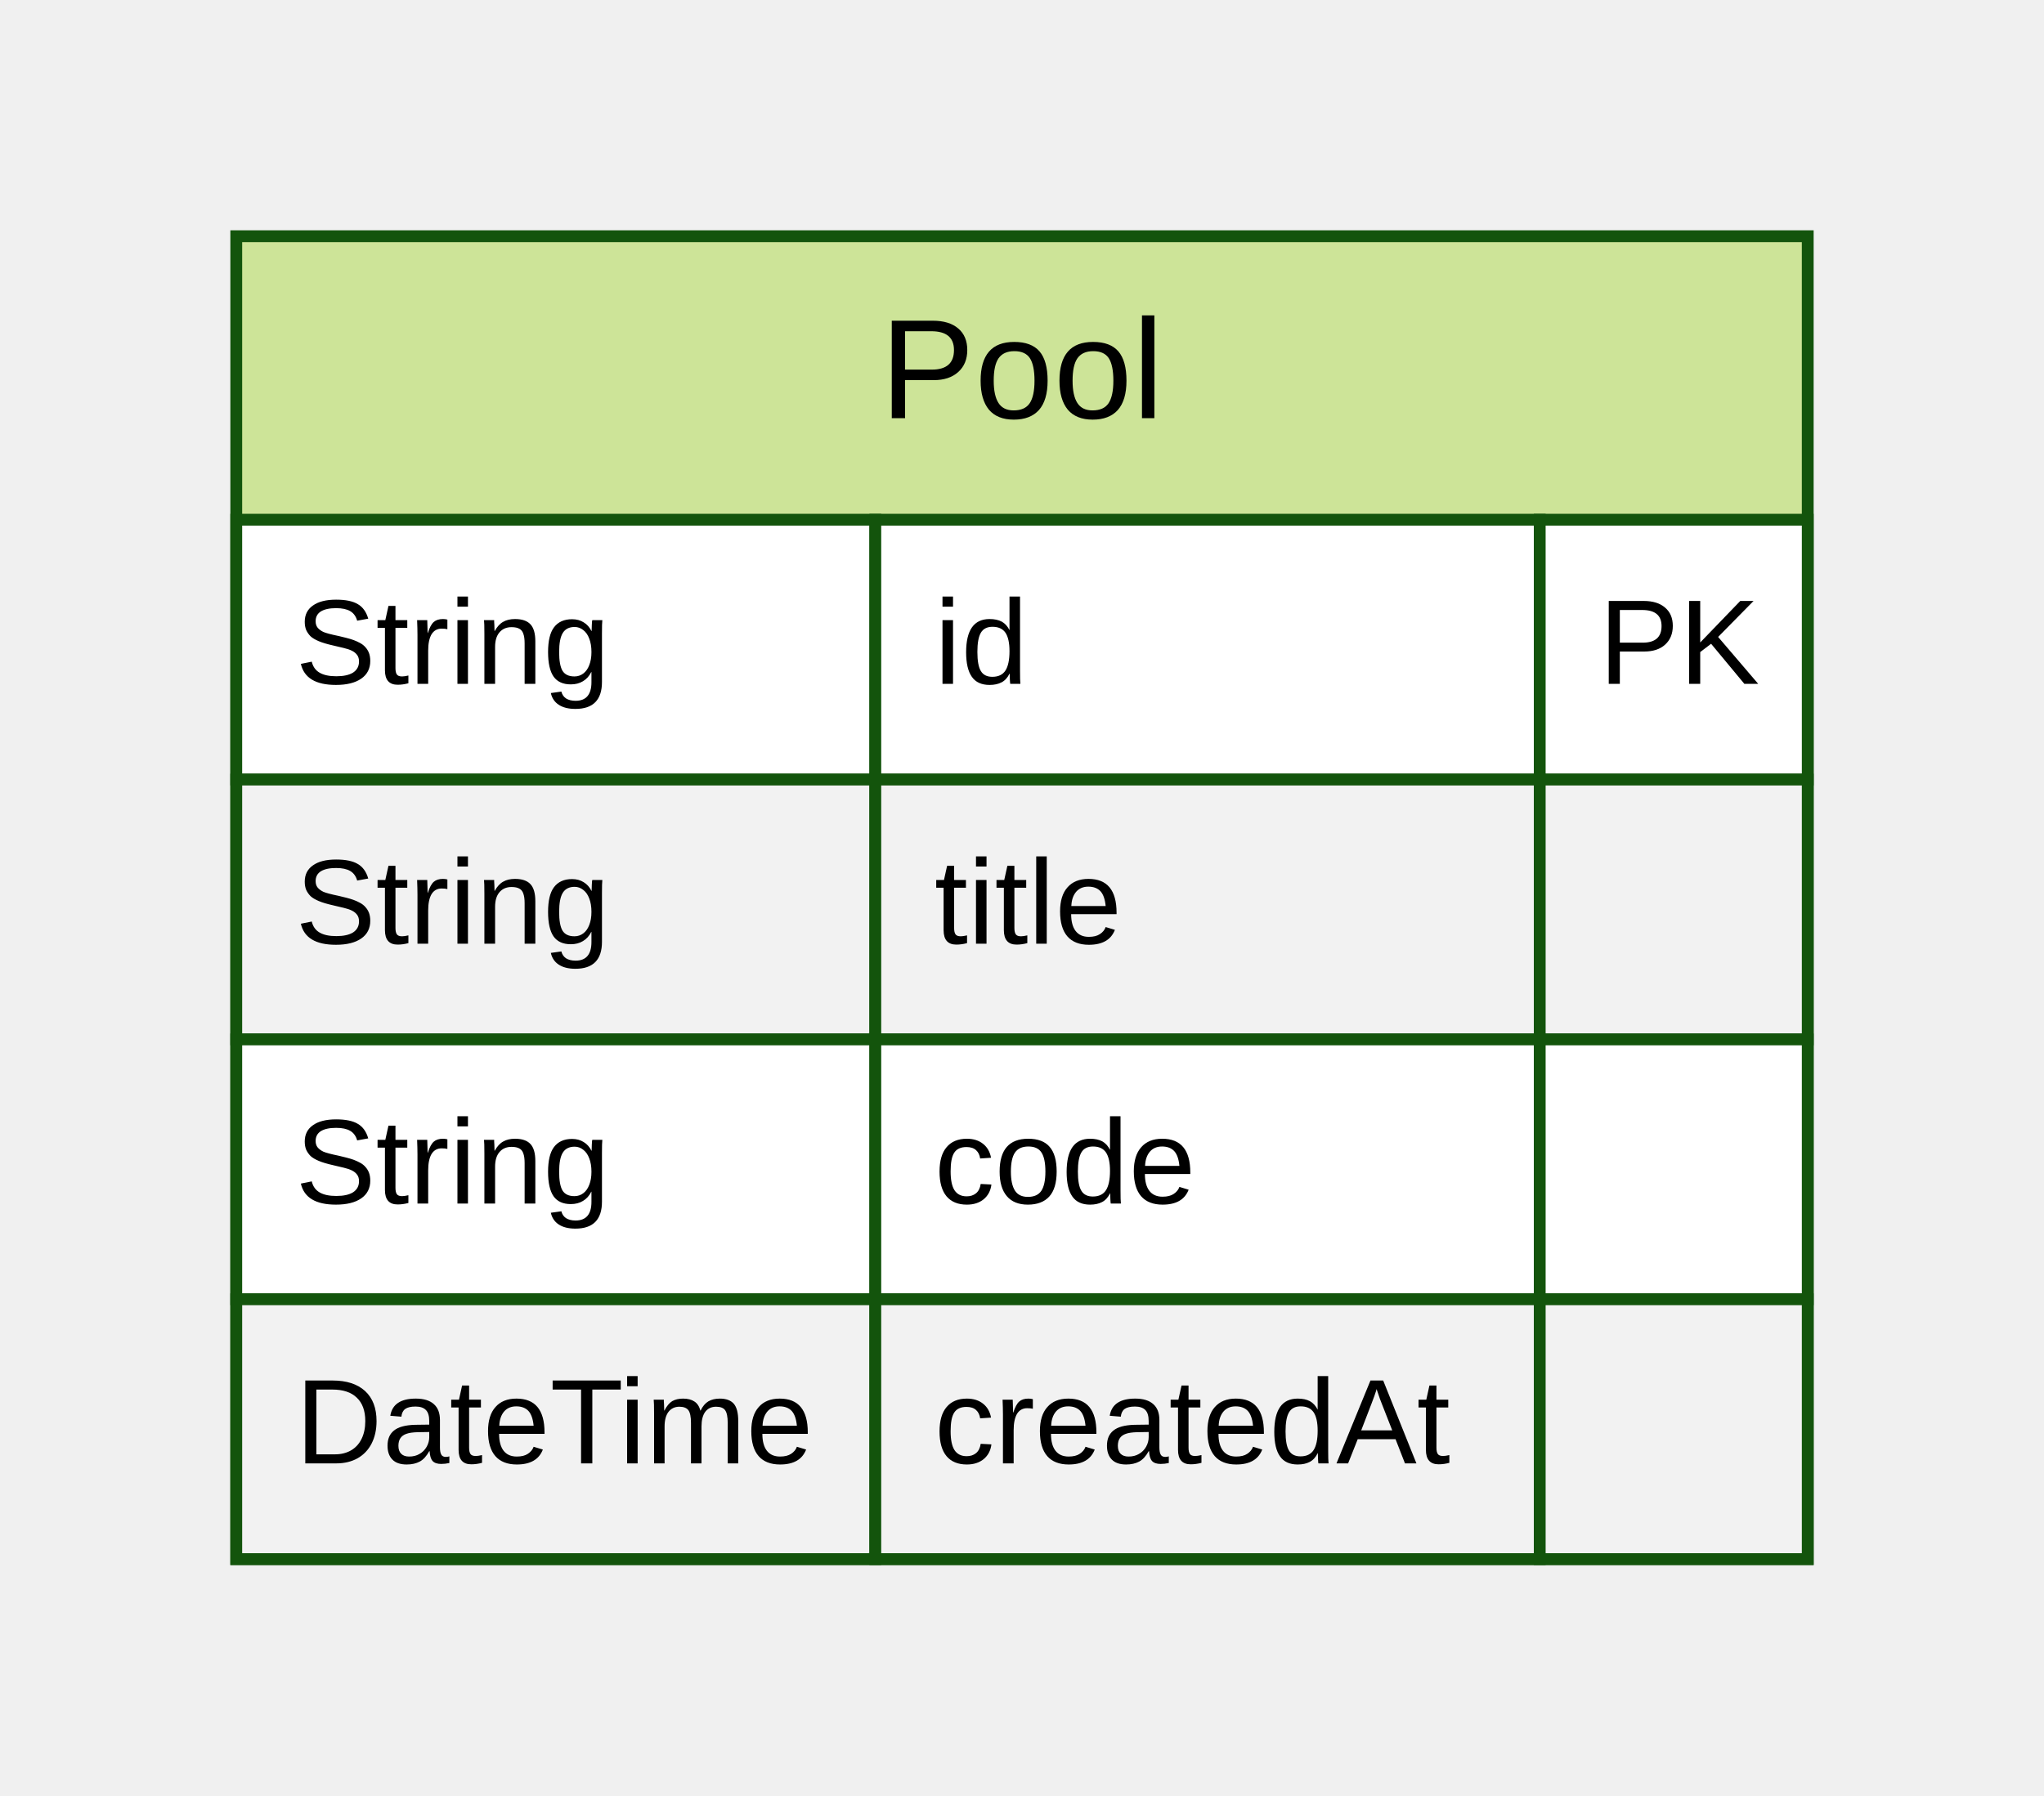
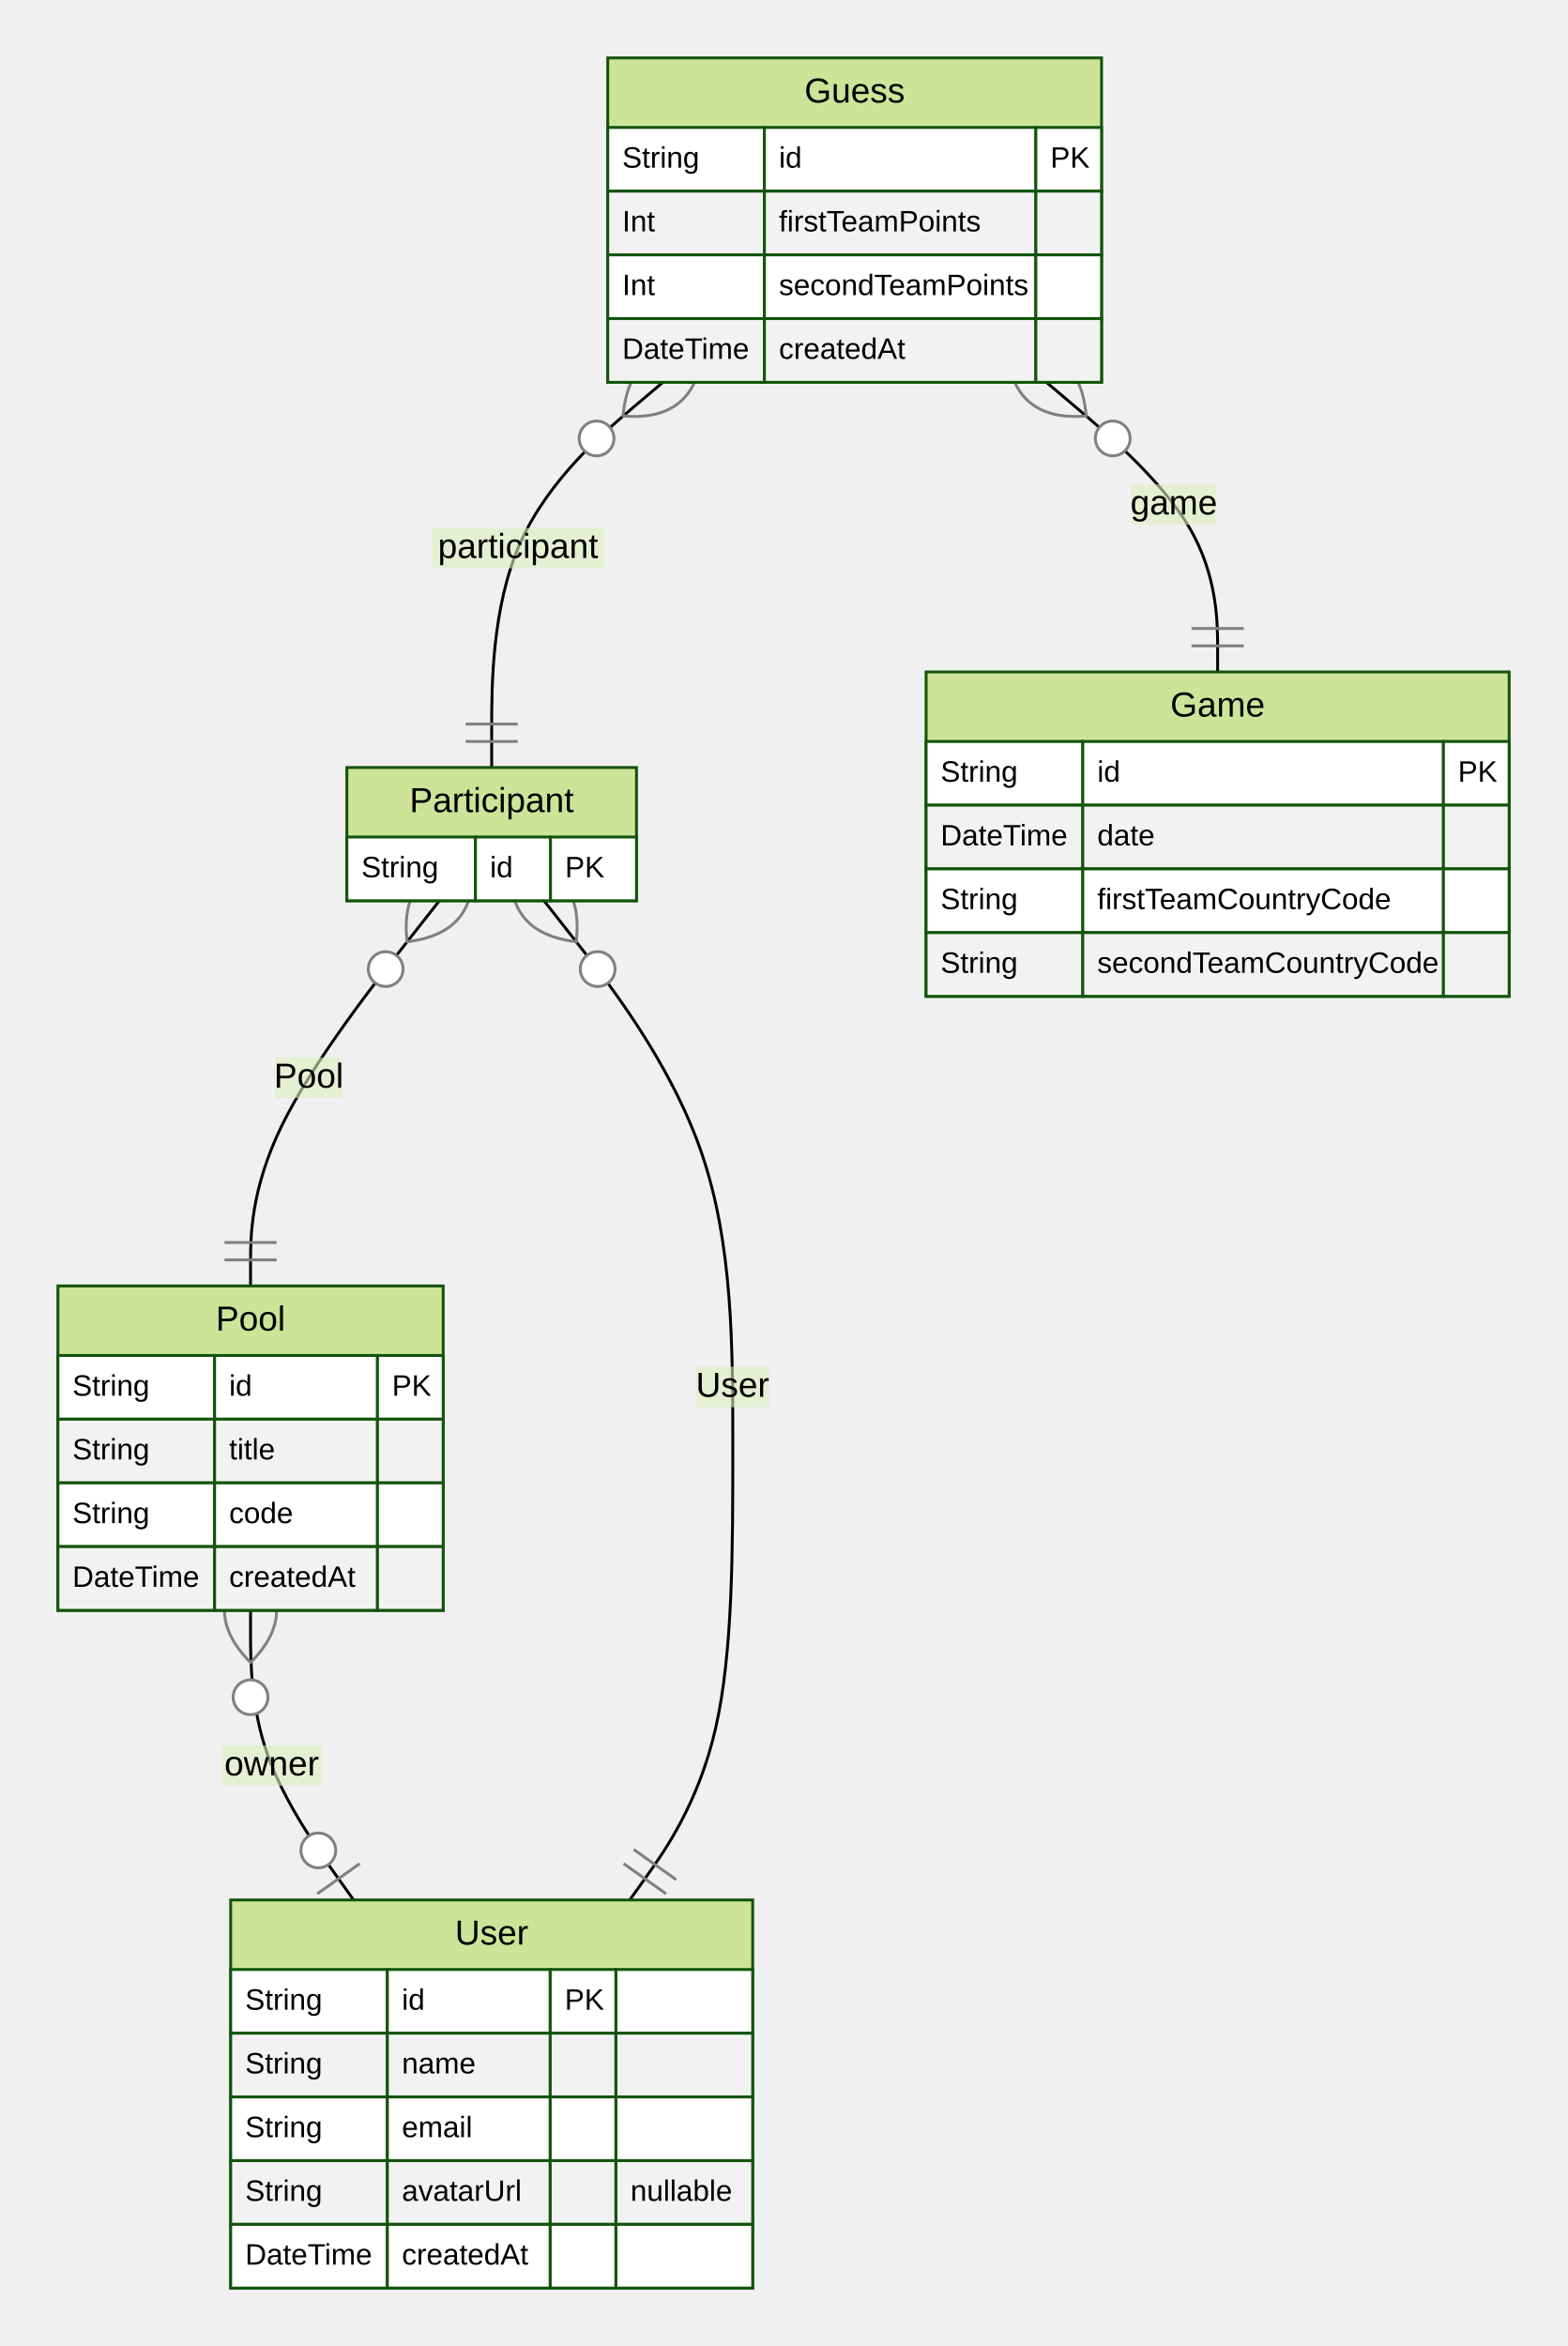
- <svg xmlns="http://www.w3.org/2000/svg" aria-labelledby="chart-title-mermaid-0 chart-desc-mermaid-0" role="img" viewBox="0 0 173.026 152" style="max-width: 173.026px; background-color: white;" width="100%" id="mermaid-0">
+ <svg xmlns="http://www.w3.org/2000/svg" aria-labelledby="chart-title-mermaid-0 chart-desc-mermaid-0" role="img" viewBox="0 0 541.082 810" style="max-width: 541.082px; background-color: white;" width="100%" id="mermaid-0">
  <style>#mermaid-0 {font-family:"trebuchet ms",verdana,arial,sans-serif;font-size:16px;fill:#000000;}#mermaid-0 .error-icon{fill:#552222;}#mermaid-0 .error-text{fill:#552222;stroke:#552222;}#mermaid-0 .edge-thickness-normal{stroke-width:2px;}#mermaid-0 .edge-thickness-thick{stroke-width:3.5px;}#mermaid-0 .edge-pattern-solid{stroke-dasharray:0;}#mermaid-0 .edge-pattern-dashed{stroke-dasharray:3;}#mermaid-0 .edge-pattern-dotted{stroke-dasharray:2;}#mermaid-0 .marker{fill:#000000;stroke:#000000;}#mermaid-0 .marker.cross{stroke:#000000;}#mermaid-0 svg{font-family:"trebuchet ms",verdana,arial,sans-serif;font-size:16px;}#mermaid-0 .entityBox{fill:#cde498;stroke:#13540c;}#mermaid-0 .attributeBoxOdd{fill:#ffffff;stroke:#13540c;}#mermaid-0 .attributeBoxEven{fill:#f2f2f2;stroke:#13540c;}#mermaid-0 .relationshipLabelBox{fill:hsl(78.158, 58.462%, 84.51%);opacity:0.7;background-color:hsl(78.158, 58.462%, 84.51%);}#mermaid-0 .relationshipLabelBox rect{opacity:0.5;}#mermaid-0 .relationshipLine{stroke:#000000;}#mermaid-0 :root{--mermaid-font-family:"trebuchet ms",verdana,arial,sans-serif;}</style>
  <g />
  <defs>
    <marker orient="auto" markerHeight="18" markerWidth="18" refY="9" refX="0" id="ONLY_ONE_START">
      <path d="M9,0 L9,18 M15,0 L15,18" fill="none" stroke="gray" />
    </marker>
  </defs>
  <defs>
    <marker orient="auto" markerHeight="18" markerWidth="18" refY="9" refX="18" id="ONLY_ONE_END">
      <path d="M3,0 L3,18 M9,0 L9,18" fill="none" stroke="gray" />
    </marker>
  </defs>
  <defs>
    <marker orient="auto" markerHeight="18" markerWidth="30" refY="9" refX="0" id="ZERO_OR_ONE_START">
      <circle r="6" cy="9" cx="21" fill="white" stroke="gray" />
      <path d="M9,0 L9,18" fill="none" stroke="gray" />
    </marker>
  </defs>
  <defs>
    <marker orient="auto" markerHeight="18" markerWidth="30" refY="9" refX="30" id="ZERO_OR_ONE_END">
      <circle r="6" cy="9" cx="9" fill="white" stroke="gray" />
      <path d="M21,0 L21,18" fill="none" stroke="gray" />
    </marker>
  </defs>
  <defs>
    <marker orient="auto" markerHeight="36" markerWidth="45" refY="18" refX="18" id="ONE_OR_MORE_START">
      <path d="M0,18 Q 18,0 36,18 Q 18,36 0,18 M42,9 L42,27" fill="none" stroke="gray" />
    </marker>
  </defs>
  <defs>
    <marker orient="auto" markerHeight="36" markerWidth="45" refY="18" refX="27" id="ONE_OR_MORE_END">
      <path d="M3,9 L3,27 M9,18 Q27,0 45,18 Q27,36 9,18" fill="none" stroke="gray" />
    </marker>
  </defs>
  <defs>
    <marker orient="auto" markerHeight="36" markerWidth="57" refY="18" refX="18" id="ZERO_OR_MORE_START">
      <circle r="6" cy="18" cx="48" fill="white" stroke="gray" />
      <path d="M0,18 Q18,0 36,18 Q18,36 0,18" fill="none" stroke="gray" />
    </marker>
  </defs>
  <defs>
    <marker orient="auto" markerHeight="36" markerWidth="57" refY="18" refX="39" id="ZERO_OR_MORE_END">
      <circle r="6" cy="18" cx="9" fill="white" stroke="gray" />
      <path d="M21,18 Q39,0 57,18 Q39,36 21,18" fill="none" stroke="gray" />
    </marker>
  </defs>
-   <g transform="translate(20,20 )" id="Pool">
+   <path marker-start="url(#ZERO_OR_MORE_START)" marker-end="url(#ZERO_OR_ONE_END)" fill="none" stroke="gray" d="M86.513,556L86.513,564.333C86.513,572.667,86.513,589.333,92.443,606C98.373,622.667,110.233,639.333,116.163,647.667L122.093,656" class="er relationshipLine" />
+   <path marker-start="url(#ZERO_OR_MORE_START)" marker-end="url(#ONLY_ONE_END)" fill="none" stroke="gray" d="M187.835,311L198.7,324.833C209.565,338.667,231.296,366.333,242.161,397.833C253.026,429.333,253.026,464.667,253.026,500C253.026,535.333,253.026,570.667,247.096,596.667C241.167,622.667,229.307,639.333,223.377,647.667L217.447,656" class="er relationshipLine" />
+   <path marker-start="url(#ZERO_OR_MORE_START)" marker-end="url(#ONLY_ONE_END)" fill="none" stroke="gray" d="M151.705,311L140.839,324.833C129.974,338.667,108.244,366.333,97.378,388.5C86.513,410.667,86.513,427.333,86.513,435.667L86.513,444" class="er relationshipLine" />
+   <path marker-start="url(#ZERO_OR_MORE_START)" marker-end="url(#ONLY_ONE_END)" fill="none" stroke="gray" d="M228.887,132L219.034,140.333C209.181,148.667,189.476,165.333,179.623,187.5C169.77,209.667,169.77,237.333,169.77,251.167L169.77,265" class="er relationshipLine" />
+   <path marker-start="url(#ZERO_OR_MORE_START)" marker-end="url(#ONLY_ONE_END)" fill="none" stroke="gray" d="M361.309,132L371.162,140.333C381.015,148.667,400.72,165.333,410.573,182C420.426,198.667,420.426,215.333,420.426,223.667L420.426,232" class="er relationshipLine" />
+   <g transform="translate(20,444 )" id="Pool">
    <rect height="112" width="133.026" y="0" x="0" stroke="gray" fill-opacity="100%" fill="honeydew" class="er entityBox" />
    <text transform="translate(66.51321,12)" style="font-family: &quot;trebuchet ms&quot;, verdana, arial, sans-serif;; font-size: 12px" text-anchor="middle" dominant-baseline="middle" y="0" x="0" id="entity-Pool" class="er entityLabel">Pool</text>
    <rect height="22" width="54.096" y="24" x="0" stroke="gray" fill-opacity="100%" fill="honeydew" class="er attributeBoxOdd" />
    <text transform="translate(5,35)" style="font-family: &quot;trebuchet ms&quot;, verdana, arial, sans-serif;; font-size: 10.2px" text-anchor="left" dominant-baseline="middle" y="0" x="0" id="entity-Pool-attr-1-type" class="er entityLabel">String</text>
    <rect height="22" width="56.243" y="24" x="54.096" stroke="gray" fill-opacity="100%" fill="honeydew" class="er attributeBoxOdd" />
    <text transform="translate(59.09555,35)" style="font-family: &quot;trebuchet ms&quot;, verdana, arial, sans-serif;; font-size: 10.2px" text-anchor="left" dominant-baseline="middle" y="0" x="0" id="entity-Pool-attr-1-name" class="er entityLabel">id</text>
    <rect height="22" width="22.688" y="24" x="110.339" stroke="gray" fill-opacity="100%" fill="honeydew" class="er attributeBoxOdd" />
    <text transform="translate(115.3387,35)" style="font-family: &quot;trebuchet ms&quot;, verdana, arial, sans-serif;; font-size: 10.2px" text-anchor="left" dominant-baseline="middle" y="0" x="0" id="entity-Pool-attr-1-key" class="er entityLabel">PK</text>
    <rect height="22" width="54.096" y="46" x="0" stroke="gray" fill-opacity="100%" fill="honeydew" class="er attributeBoxEven" />
    <text transform="translate(5,57)" style="font-family: &quot;trebuchet ms&quot;, verdana, arial, sans-serif;; font-size: 10.2px" text-anchor="left" dominant-baseline="middle" y="0" x="0" id="entity-Pool-attr-2-type" class="er entityLabel">String</text>
    <rect height="22" width="56.243" y="46" x="54.096" stroke="gray" fill-opacity="100%" fill="honeydew" class="er attributeBoxEven" />
    <text transform="translate(59.09555,57)" style="font-family: &quot;trebuchet ms&quot;, verdana, arial, sans-serif;; font-size: 10.2px" text-anchor="left" dominant-baseline="middle" y="0" x="0" id="entity-Pool-attr-2-name" class="er entityLabel">title</text>
    <rect height="22" width="22.688" y="46" x="110.339" stroke="gray" fill-opacity="100%" fill="honeydew" class="er attributeBoxEven" />
    <text transform="translate(115.3387,57)" style="font-family: &quot;trebuchet ms&quot;, verdana, arial, sans-serif;; font-size: 10.2px" text-anchor="left" dominant-baseline="middle" y="0" x="0" id="entity-Pool-attr-2-key" class="er entityLabel" />
    <rect height="22" width="54.096" y="68" x="0" stroke="gray" fill-opacity="100%" fill="honeydew" class="er attributeBoxOdd" />
    <text transform="translate(5,79)" style="font-family: &quot;trebuchet ms&quot;, verdana, arial, sans-serif;; font-size: 10.2px" text-anchor="left" dominant-baseline="middle" y="0" x="0" id="entity-Pool-attr-3-type" class="er entityLabel">String</text>
    <rect height="22" width="56.243" y="68" x="54.096" stroke="gray" fill-opacity="100%" fill="honeydew" class="er attributeBoxOdd" />
    <text transform="translate(59.09555,79)" style="font-family: &quot;trebuchet ms&quot;, verdana, arial, sans-serif;; font-size: 10.2px" text-anchor="left" dominant-baseline="middle" y="0" x="0" id="entity-Pool-attr-3-name" class="er entityLabel">code</text>
    <rect height="22" width="22.688" y="68" x="110.339" stroke="gray" fill-opacity="100%" fill="honeydew" class="er attributeBoxOdd" />
    <text transform="translate(115.3387,79)" style="font-family: &quot;trebuchet ms&quot;, verdana, arial, sans-serif;; font-size: 10.2px" text-anchor="left" dominant-baseline="middle" y="0" x="0" id="entity-Pool-attr-3-key" class="er entityLabel" />
    <rect height="22" width="54.096" y="90" x="0" stroke="gray" fill-opacity="100%" fill="honeydew" class="er attributeBoxEven" />
    <text transform="translate(5,101)" style="font-family: &quot;trebuchet ms&quot;, verdana, arial, sans-serif;; font-size: 10.2px" text-anchor="left" dominant-baseline="middle" y="0" x="0" id="entity-Pool-attr-4-type" class="er entityLabel">DateTime</text>
    <rect height="22" width="56.243" y="90" x="54.096" stroke="gray" fill-opacity="100%" fill="honeydew" class="er attributeBoxEven" />
    <text transform="translate(59.09555,101)" style="font-family: &quot;trebuchet ms&quot;, verdana, arial, sans-serif;; font-size: 10.2px" text-anchor="left" dominant-baseline="middle" y="0" x="0" id="entity-Pool-attr-4-name" class="er entityLabel">createdAt</text>
    <rect height="22" width="22.688" y="90" x="110.339" stroke="gray" fill-opacity="100%" fill="honeydew" class="er attributeBoxEven" />
    <text transform="translate(115.3387,101)" style="font-family: &quot;trebuchet ms&quot;, verdana, arial, sans-serif;; font-size: 10.2px" text-anchor="left" dominant-baseline="middle" y="0" x="0" id="entity-Pool-attr-4-key" class="er entityLabel" />
  </g>
+   <g transform="translate(119.7698,265 )" id="Participant">
+     <rect height="46" width="100" y="0" x="0" stroke="gray" fill-opacity="100%" fill="honeydew" class="er entityBox" />
+     <text transform="translate(50,12)" style="font-family: &quot;trebuchet ms&quot;, verdana, arial, sans-serif;; font-size: 12px" text-anchor="middle" dominant-baseline="middle" y="0" x="0" id="entity-Participant" class="er entityLabel">Participant</text>
+     <rect height="22" width="44.399" y="24" x="0" stroke="gray" fill-opacity="100%" fill="honeydew" class="er attributeBoxOdd" />
+     <text transform="translate(5,35)" style="font-family: &quot;trebuchet ms&quot;, verdana, arial, sans-serif;; font-size: 10.2px" text-anchor="left" dominant-baseline="middle" y="0" x="0" id="entity-Participant-attr-1-type" class="er entityLabel">String</text>
+     <rect height="22" width="25.911" y="24" x="44.399" stroke="gray" fill-opacity="100%" fill="honeydew" class="er attributeBoxOdd" />
+     <text transform="translate(49.39862,35)" style="font-family: &quot;trebuchet ms&quot;, verdana, arial, sans-serif;; font-size: 10.2px" text-anchor="left" dominant-baseline="middle" y="0" x="0" id="entity-Participant-attr-1-name" class="er entityLabel">id</text>
+     <rect height="22" width="29.69" y="24" x="70.31" stroke="gray" fill-opacity="100%" fill="honeydew" class="er attributeBoxOdd" />
+     <text transform="translate(75.30976,35)" style="font-family: &quot;trebuchet ms&quot;, verdana, arial, sans-serif;; font-size: 10.2px" text-anchor="left" dominant-baseline="middle" y="0" x="0" id="entity-Participant-attr-1-key" class="er entityLabel">PK</text>
+   </g>
+   <g transform="translate(79.65034,656 )" id="User">
+     <rect height="134" width="180.239" y="0" x="0" stroke="gray" fill-opacity="100%" fill="honeydew" class="er entityBox" />
+     <text transform="translate(90.11948,12)" style="font-family: &quot;trebuchet ms&quot;, verdana, arial, sans-serif;; font-size: 12px" text-anchor="middle" dominant-baseline="middle" y="0" x="0" id="entity-User" class="er entityLabel">User</text>
+     <rect height="22" width="54.096" y="24" x="0" stroke="gray" fill-opacity="100%" fill="honeydew" class="er attributeBoxOdd" />
+     <text transform="translate(5,35)" style="font-family: &quot;trebuchet ms&quot;, verdana, arial, sans-serif;; font-size: 10.2px" text-anchor="left" dominant-baseline="middle" y="0" x="0" id="entity-User-attr-1-type" class="er entityLabel">String</text>
+     <rect height="22" width="56.243" y="24" x="54.096" stroke="gray" fill-opacity="100%" fill="honeydew" class="er attributeBoxOdd" />
+     <text transform="translate(59.09555,35)" style="font-family: &quot;trebuchet ms&quot;, verdana, arial, sans-serif;; font-size: 10.2px" text-anchor="left" dominant-baseline="middle" y="0" x="0" id="entity-User-attr-1-name" class="er entityLabel">id</text>
+     <rect height="22" width="22.688" y="24" x="110.339" stroke="gray" fill-opacity="100%" fill="honeydew" class="er attributeBoxOdd" />
+     <text transform="translate(115.3387,35)" style="font-family: &quot;trebuchet ms&quot;, verdana, arial, sans-serif;; font-size: 10.2px" text-anchor="left" dominant-baseline="middle" y="0" x="0" id="entity-User-attr-1-key" class="er entityLabel">PK</text>
+     <rect height="22" width="47.213" y="24" x="133.026" stroke="gray" fill-opacity="100%" fill="honeydew" class="er attributeBoxOdd" />
+     <text transform="translate(138.0264,35)" style="font-family: &quot;trebuchet ms&quot;, verdana, arial, sans-serif;; font-size: 10.2px" text-anchor="left" dominant-baseline="middle" y="0" x="0" id="entity-User-attr-1-comment" class="er entityLabel" />
+     <rect height="22" width="54.096" y="46" x="0" stroke="gray" fill-opacity="100%" fill="honeydew" class="er attributeBoxEven" />
+     <text transform="translate(5,57)" style="font-family: &quot;trebuchet ms&quot;, verdana, arial, sans-serif;; font-size: 10.2px" text-anchor="left" dominant-baseline="middle" y="0" x="0" id="entity-User-attr-2-type" class="er entityLabel">String</text>
+     <rect height="22" width="56.243" y="46" x="54.096" stroke="gray" fill-opacity="100%" fill="honeydew" class="er attributeBoxEven" />
+     <text transform="translate(59.09555,57)" style="font-family: &quot;trebuchet ms&quot;, verdana, arial, sans-serif;; font-size: 10.2px" text-anchor="left" dominant-baseline="middle" y="0" x="0" id="entity-User-attr-2-name" class="er entityLabel">name</text>
+     <rect height="22" width="22.688" y="46" x="110.339" stroke="gray" fill-opacity="100%" fill="honeydew" class="er attributeBoxEven" />
+     <text transform="translate(115.3387,57)" style="font-family: &quot;trebuchet ms&quot;, verdana, arial, sans-serif;; font-size: 10.2px" text-anchor="left" dominant-baseline="middle" y="0" x="0" id="entity-User-attr-2-key" class="er entityLabel" />
+     <rect height="22" width="47.213" y="46" x="133.026" stroke="gray" fill-opacity="100%" fill="honeydew" class="er attributeBoxEven" />
+     <text transform="translate(138.0264,57)" style="font-family: &quot;trebuchet ms&quot;, verdana, arial, sans-serif;; font-size: 10.2px" text-anchor="left" dominant-baseline="middle" y="0" x="0" id="entity-User-attr-2-comment" class="er entityLabel" />
+     <rect height="22" width="54.096" y="68" x="0" stroke="gray" fill-opacity="100%" fill="honeydew" class="er attributeBoxOdd" />
+     <text transform="translate(5,79)" style="font-family: &quot;trebuchet ms&quot;, verdana, arial, sans-serif;; font-size: 10.2px" text-anchor="left" dominant-baseline="middle" y="0" x="0" id="entity-User-attr-3-type" class="er entityLabel">String</text>
+     <rect height="22" width="56.243" y="68" x="54.096" stroke="gray" fill-opacity="100%" fill="honeydew" class="er attributeBoxOdd" />
+     <text transform="translate(59.09555,79)" style="font-family: &quot;trebuchet ms&quot;, verdana, arial, sans-serif;; font-size: 10.2px" text-anchor="left" dominant-baseline="middle" y="0" x="0" id="entity-User-attr-3-name" class="er entityLabel">email</text>
+     <rect height="22" width="22.688" y="68" x="110.339" stroke="gray" fill-opacity="100%" fill="honeydew" class="er attributeBoxOdd" />
+     <text transform="translate(115.3387,79)" style="font-family: &quot;trebuchet ms&quot;, verdana, arial, sans-serif;; font-size: 10.2px" text-anchor="left" dominant-baseline="middle" y="0" x="0" id="entity-User-attr-3-key" class="er entityLabel" />
+     <rect height="22" width="47.213" y="68" x="133.026" stroke="gray" fill-opacity="100%" fill="honeydew" class="er attributeBoxOdd" />
+     <text transform="translate(138.0264,79)" style="font-family: &quot;trebuchet ms&quot;, verdana, arial, sans-serif;; font-size: 10.2px" text-anchor="left" dominant-baseline="middle" y="0" x="0" id="entity-User-attr-3-comment" class="er entityLabel" />
+     <rect height="22" width="54.096" y="90" x="0" stroke="gray" fill-opacity="100%" fill="honeydew" class="er attributeBoxEven" />
+     <text transform="translate(5,101)" style="font-family: &quot;trebuchet ms&quot;, verdana, arial, sans-serif;; font-size: 10.2px" text-anchor="left" dominant-baseline="middle" y="0" x="0" id="entity-User-attr-4-type" class="er entityLabel">String</text>
+     <rect height="22" width="56.243" y="90" x="54.096" stroke="gray" fill-opacity="100%" fill="honeydew" class="er attributeBoxEven" />
+     <text transform="translate(59.09555,101)" style="font-family: &quot;trebuchet ms&quot;, verdana, arial, sans-serif;; font-size: 10.2px" text-anchor="left" dominant-baseline="middle" y="0" x="0" id="entity-User-attr-4-name" class="er entityLabel">avatarUrl</text>
+     <rect height="22" width="22.688" y="90" x="110.339" stroke="gray" fill-opacity="100%" fill="honeydew" class="er attributeBoxEven" />
+     <text transform="translate(115.3387,101)" style="font-family: &quot;trebuchet ms&quot;, verdana, arial, sans-serif;; font-size: 10.2px" text-anchor="left" dominant-baseline="middle" y="0" x="0" id="entity-User-attr-4-key" class="er entityLabel" />
+     <rect height="22" width="47.213" y="90" x="133.026" stroke="gray" fill-opacity="100%" fill="honeydew" class="er attributeBoxEven" />
+     <text transform="translate(138.0264,101)" style="font-family: &quot;trebuchet ms&quot;, verdana, arial, sans-serif;; font-size: 10.2px" text-anchor="left" dominant-baseline="middle" y="0" x="0" id="entity-User-attr-4-comment" class="er entityLabel">nullable</text>
+     <rect height="22" width="54.096" y="112" x="0" stroke="gray" fill-opacity="100%" fill="honeydew" class="er attributeBoxOdd" />
+     <text transform="translate(5,123)" style="font-family: &quot;trebuchet ms&quot;, verdana, arial, sans-serif;; font-size: 10.2px" text-anchor="left" dominant-baseline="middle" y="0" x="0" id="entity-User-attr-5-type" class="er entityLabel">DateTime</text>
+     <rect height="22" width="56.243" y="112" x="54.096" stroke="gray" fill-opacity="100%" fill="honeydew" class="er attributeBoxOdd" />
+     <text transform="translate(59.09555,123)" style="font-family: &quot;trebuchet ms&quot;, verdana, arial, sans-serif;; font-size: 10.2px" text-anchor="left" dominant-baseline="middle" y="0" x="0" id="entity-User-attr-5-name" class="er entityLabel">createdAt</text>
+     <rect height="22" width="22.688" y="112" x="110.339" stroke="gray" fill-opacity="100%" fill="honeydew" class="er attributeBoxOdd" />
+     <text transform="translate(115.3387,123)" style="font-family: &quot;trebuchet ms&quot;, verdana, arial, sans-serif;; font-size: 10.2px" text-anchor="left" dominant-baseline="middle" y="0" x="0" id="entity-User-attr-5-key" class="er entityLabel" />
+     <rect height="22" width="47.213" y="112" x="133.026" stroke="gray" fill-opacity="100%" fill="honeydew" class="er attributeBoxOdd" />
+     <text transform="translate(138.0264,123)" style="font-family: &quot;trebuchet ms&quot;, verdana, arial, sans-serif;; font-size: 10.2px" text-anchor="left" dominant-baseline="middle" y="0" x="0" id="entity-User-attr-5-comment" class="er entityLabel" />
+   </g>
+   <g transform="translate(319.7698,232 )" id="Game">
+     <rect height="112" width="201.312" y="0" x="0" stroke="gray" fill-opacity="100%" fill="honeydew" class="er entityBox" />
+     <text transform="translate(100.6562,12)" style="font-family: &quot;trebuchet ms&quot;, verdana, arial, sans-serif;; font-size: 12px" text-anchor="middle" dominant-baseline="middle" y="0" x="0" id="entity-Game" class="er entityLabel">Game</text>
+     <rect height="22" width="54.096" y="24" x="0" stroke="gray" fill-opacity="100%" fill="honeydew" class="er attributeBoxOdd" />
+     <text transform="translate(5,35)" style="font-family: &quot;trebuchet ms&quot;, verdana, arial, sans-serif;; font-size: 10.2px" text-anchor="left" dominant-baseline="middle" y="0" x="0" id="entity-Game-attr-1-type" class="er entityLabel">String</text>
+     <rect height="22" width="124.529" y="24" x="54.096" stroke="gray" fill-opacity="100%" fill="honeydew" class="er attributeBoxOdd" />
+     <text transform="translate(59.09555,35)" style="font-family: &quot;trebuchet ms&quot;, verdana, arial, sans-serif;; font-size: 10.2px" text-anchor="left" dominant-baseline="middle" y="0" x="0" id="entity-Game-attr-1-name" class="er entityLabel">id</text>
+     <rect height="22" width="22.688" y="24" x="178.625" stroke="gray" fill-opacity="100%" fill="honeydew" class="er attributeBoxOdd" />
+     <text transform="translate(183.6248,35)" style="font-family: &quot;trebuchet ms&quot;, verdana, arial, sans-serif;; font-size: 10.2px" text-anchor="left" dominant-baseline="middle" y="0" x="0" id="entity-Game-attr-1-key" class="er entityLabel">PK</text>
+     <rect height="22" width="54.096" y="46" x="0" stroke="gray" fill-opacity="100%" fill="honeydew" class="er attributeBoxEven" />
+     <text transform="translate(5,57)" style="font-family: &quot;trebuchet ms&quot;, verdana, arial, sans-serif;; font-size: 10.2px" text-anchor="left" dominant-baseline="middle" y="0" x="0" id="entity-Game-attr-2-type" class="er entityLabel">DateTime</text>
+     <rect height="22" width="124.529" y="46" x="54.096" stroke="gray" fill-opacity="100%" fill="honeydew" class="er attributeBoxEven" />
+     <text transform="translate(59.09555,57)" style="font-family: &quot;trebuchet ms&quot;, verdana, arial, sans-serif;; font-size: 10.2px" text-anchor="left" dominant-baseline="middle" y="0" x="0" id="entity-Game-attr-2-name" class="er entityLabel">date</text>
+     <rect height="22" width="22.688" y="46" x="178.625" stroke="gray" fill-opacity="100%" fill="honeydew" class="er attributeBoxEven" />
+     <text transform="translate(183.6248,57)" style="font-family: &quot;trebuchet ms&quot;, verdana, arial, sans-serif;; font-size: 10.2px" text-anchor="left" dominant-baseline="middle" y="0" x="0" id="entity-Game-attr-2-key" class="er entityLabel" />
+     <rect height="22" width="54.096" y="68" x="0" stroke="gray" fill-opacity="100%" fill="honeydew" class="er attributeBoxOdd" />
+     <text transform="translate(5,79)" style="font-family: &quot;trebuchet ms&quot;, verdana, arial, sans-serif;; font-size: 10.2px" text-anchor="left" dominant-baseline="middle" y="0" x="0" id="entity-Game-attr-3-type" class="er entityLabel">String</text>
+     <rect height="22" width="124.529" y="68" x="54.096" stroke="gray" fill-opacity="100%" fill="honeydew" class="er attributeBoxOdd" />
+     <text transform="translate(59.09555,79)" style="font-family: &quot;trebuchet ms&quot;, verdana, arial, sans-serif;; font-size: 10.2px" text-anchor="left" dominant-baseline="middle" y="0" x="0" id="entity-Game-attr-3-name" class="er entityLabel">firstTeamCountryCode</text>
+     <rect height="22" width="22.688" y="68" x="178.625" stroke="gray" fill-opacity="100%" fill="honeydew" class="er attributeBoxOdd" />
+     <text transform="translate(183.6248,79)" style="font-family: &quot;trebuchet ms&quot;, verdana, arial, sans-serif;; font-size: 10.2px" text-anchor="left" dominant-baseline="middle" y="0" x="0" id="entity-Game-attr-3-key" class="er entityLabel" />
+     <rect height="22" width="54.096" y="90" x="0" stroke="gray" fill-opacity="100%" fill="honeydew" class="er attributeBoxEven" />
+     <text transform="translate(5,101)" style="font-family: &quot;trebuchet ms&quot;, verdana, arial, sans-serif;; font-size: 10.2px" text-anchor="left" dominant-baseline="middle" y="0" x="0" id="entity-Game-attr-4-type" class="er entityLabel">String</text>
+     <rect height="22" width="124.529" y="90" x="54.096" stroke="gray" fill-opacity="100%" fill="honeydew" class="er attributeBoxEven" />
+     <text transform="translate(59.09555,101)" style="font-family: &quot;trebuchet ms&quot;, verdana, arial, sans-serif;; font-size: 10.2px" text-anchor="left" dominant-baseline="middle" y="0" x="0" id="entity-Game-attr-4-name" class="er entityLabel">secondTeamCountryCode</text>
+     <rect height="22" width="22.688" y="90" x="178.625" stroke="gray" fill-opacity="100%" fill="honeydew" class="er attributeBoxEven" />
+     <text transform="translate(183.6248,101)" style="font-family: &quot;trebuchet ms&quot;, verdana, arial, sans-serif;; font-size: 10.2px" text-anchor="left" dominant-baseline="middle" y="0" x="0" id="entity-Game-attr-4-key" class="er entityLabel" />
+   </g>
+   <g transform="translate(209.8457,20 )" id="Guess">
+     <rect height="112" width="170.504" y="0" x="0" stroke="gray" fill-opacity="100%" fill="honeydew" class="er entityBox" />
+     <text transform="translate(85.2522,12)" style="font-family: &quot;trebuchet ms&quot;, verdana, arial, sans-serif;; font-size: 12px" text-anchor="middle" dominant-baseline="middle" y="0" x="0" id="entity-Guess" class="er entityLabel">Guess</text>
+     <rect height="22" width="54.096" y="24" x="0" stroke="gray" fill-opacity="100%" fill="honeydew" class="er attributeBoxOdd" />
+     <text transform="translate(5,35)" style="font-family: &quot;trebuchet ms&quot;, verdana, arial, sans-serif;; font-size: 10.2px" text-anchor="left" dominant-baseline="middle" y="0" x="0" id="entity-Guess-attr-1-type" class="er entityLabel">String</text>
+     <rect height="22" width="93.721" y="24" x="54.096" stroke="gray" fill-opacity="100%" fill="honeydew" class="er attributeBoxOdd" />
+     <text transform="translate(59.09555,35)" style="font-family: &quot;trebuchet ms&quot;, verdana, arial, sans-serif;; font-size: 10.2px" text-anchor="left" dominant-baseline="middle" y="0" x="0" id="entity-Guess-attr-1-name" class="er entityLabel">id</text>
+     <rect height="22" width="22.688" y="24" x="147.817" stroke="gray" fill-opacity="100%" fill="honeydew" class="er attributeBoxOdd" />
+     <text transform="translate(152.8167,35)" style="font-family: &quot;trebuchet ms&quot;, verdana, arial, sans-serif;; font-size: 10.2px" text-anchor="left" dominant-baseline="middle" y="0" x="0" id="entity-Guess-attr-1-key" class="er entityLabel">PK</text>
+     <rect height="22" width="54.096" y="46" x="0" stroke="gray" fill-opacity="100%" fill="honeydew" class="er attributeBoxEven" />
+     <text transform="translate(5,57)" style="font-family: &quot;trebuchet ms&quot;, verdana, arial, sans-serif;; font-size: 10.2px" text-anchor="left" dominant-baseline="middle" y="0" x="0" id="entity-Guess-attr-2-type" class="er entityLabel">Int</text>
+     <rect height="22" width="93.721" y="46" x="54.096" stroke="gray" fill-opacity="100%" fill="honeydew" class="er attributeBoxEven" />
+     <text transform="translate(59.09555,57)" style="font-family: &quot;trebuchet ms&quot;, verdana, arial, sans-serif;; font-size: 10.2px" text-anchor="left" dominant-baseline="middle" y="0" x="0" id="entity-Guess-attr-2-name" class="er entityLabel">firstTeamPoints</text>
+     <rect height="22" width="22.688" y="46" x="147.817" stroke="gray" fill-opacity="100%" fill="honeydew" class="er attributeBoxEven" />
+     <text transform="translate(152.8167,57)" style="font-family: &quot;trebuchet ms&quot;, verdana, arial, sans-serif;; font-size: 10.2px" text-anchor="left" dominant-baseline="middle" y="0" x="0" id="entity-Guess-attr-2-key" class="er entityLabel" />
+     <rect height="22" width="54.096" y="68" x="0" stroke="gray" fill-opacity="100%" fill="honeydew" class="er attributeBoxOdd" />
+     <text transform="translate(5,79)" style="font-family: &quot;trebuchet ms&quot;, verdana, arial, sans-serif;; font-size: 10.2px" text-anchor="left" dominant-baseline="middle" y="0" x="0" id="entity-Guess-attr-3-type" class="er entityLabel">Int</text>
+     <rect height="22" width="93.721" y="68" x="54.096" stroke="gray" fill-opacity="100%" fill="honeydew" class="er attributeBoxOdd" />
+     <text transform="translate(59.09555,79)" style="font-family: &quot;trebuchet ms&quot;, verdana, arial, sans-serif;; font-size: 10.2px" text-anchor="left" dominant-baseline="middle" y="0" x="0" id="entity-Guess-attr-3-name" class="er entityLabel">secondTeamPoints</text>
+     <rect height="22" width="22.688" y="68" x="147.817" stroke="gray" fill-opacity="100%" fill="honeydew" class="er attributeBoxOdd" />
+     <text transform="translate(152.8167,79)" style="font-family: &quot;trebuchet ms&quot;, verdana, arial, sans-serif;; font-size: 10.2px" text-anchor="left" dominant-baseline="middle" y="0" x="0" id="entity-Guess-attr-3-key" class="er entityLabel" />
+     <rect height="22" width="54.096" y="90" x="0" stroke="gray" fill-opacity="100%" fill="honeydew" class="er attributeBoxEven" />
+     <text transform="translate(5,101)" style="font-family: &quot;trebuchet ms&quot;, verdana, arial, sans-serif;; font-size: 10.2px" text-anchor="left" dominant-baseline="middle" y="0" x="0" id="entity-Guess-attr-4-type" class="er entityLabel">DateTime</text>
+     <rect height="22" width="93.721" y="90" x="54.096" stroke="gray" fill-opacity="100%" fill="honeydew" class="er attributeBoxEven" />
+     <text transform="translate(59.09555,101)" style="font-family: &quot;trebuchet ms&quot;, verdana, arial, sans-serif;; font-size: 10.2px" text-anchor="left" dominant-baseline="middle" y="0" x="0" id="entity-Guess-attr-4-name" class="er entityLabel">createdAt</text>
+     <rect height="22" width="22.688" y="90" x="147.817" stroke="gray" fill-opacity="100%" fill="honeydew" class="er attributeBoxEven" />
+     <text transform="translate(152.8167,101)" style="font-family: &quot;trebuchet ms&quot;, verdana, arial, sans-serif;; font-size: 10.2px" text-anchor="left" dominant-baseline="middle" y="0" x="0" id="entity-Guess-attr-4-key" class="er entityLabel" />
+   </g>
+   <rect fill-opacity="85%" fill="white" height="14" width="34.471" y="602.592" x="76.574" class="er relationshipLabelBox" />
+   <text style="font-family: &quot;trebuchet ms&quot;, verdana, arial, sans-serif;; font-size: 12px" dominant-baseline="middle" text-anchor="middle" y="609.592" x="93.81" id="rel1" class="er relationshipLabel">owner</text>
+   <rect fill-opacity="85%" fill="white" height="14" width="25.184" y="471.862" x="240.348" class="er relationshipLabelBox" />
+   <text style="font-family: &quot;trebuchet ms&quot;, verdana, arial, sans-serif;; font-size: 12px" dominant-baseline="middle" text-anchor="middle" y="478.862" x="252.94" id="rel2" class="er relationshipLabel">User</text>
+   <rect fill-opacity="85%" fill="white" height="14" width="23.008" y="365.133" x="95.102" class="er relationshipLabelBox" />
+   <text style="font-family: &quot;trebuchet ms&quot;, verdana, arial, sans-serif;; font-size: 12px" dominant-baseline="middle" text-anchor="middle" y="372.133" x="106.606" id="rel3" class="er relationshipLabel">Pool</text>
+   <rect fill-opacity="85%" fill="white" height="14" width="59.744" y="182.256" x="148.995" class="er relationshipLabelBox" />
+   <text style="font-family: &quot;trebuchet ms&quot;, verdana, arial, sans-serif;; font-size: 12px" dominant-baseline="middle" text-anchor="middle" y="189.256" x="178.867" id="rel4" class="er relationshipLabel">participant</text>
+   <rect fill-opacity="85%" fill="white" height="14" width="29.289" y="167.222" x="390.665" class="er relationshipLabelBox" />
+   <text style="font-family: &quot;trebuchet ms&quot;, verdana, arial, sans-serif;; font-size: 12px" dominant-baseline="middle" text-anchor="middle" y="174.222" x="405.31" id="rel5" class="er relationshipLabel">game</text>
</svg>
